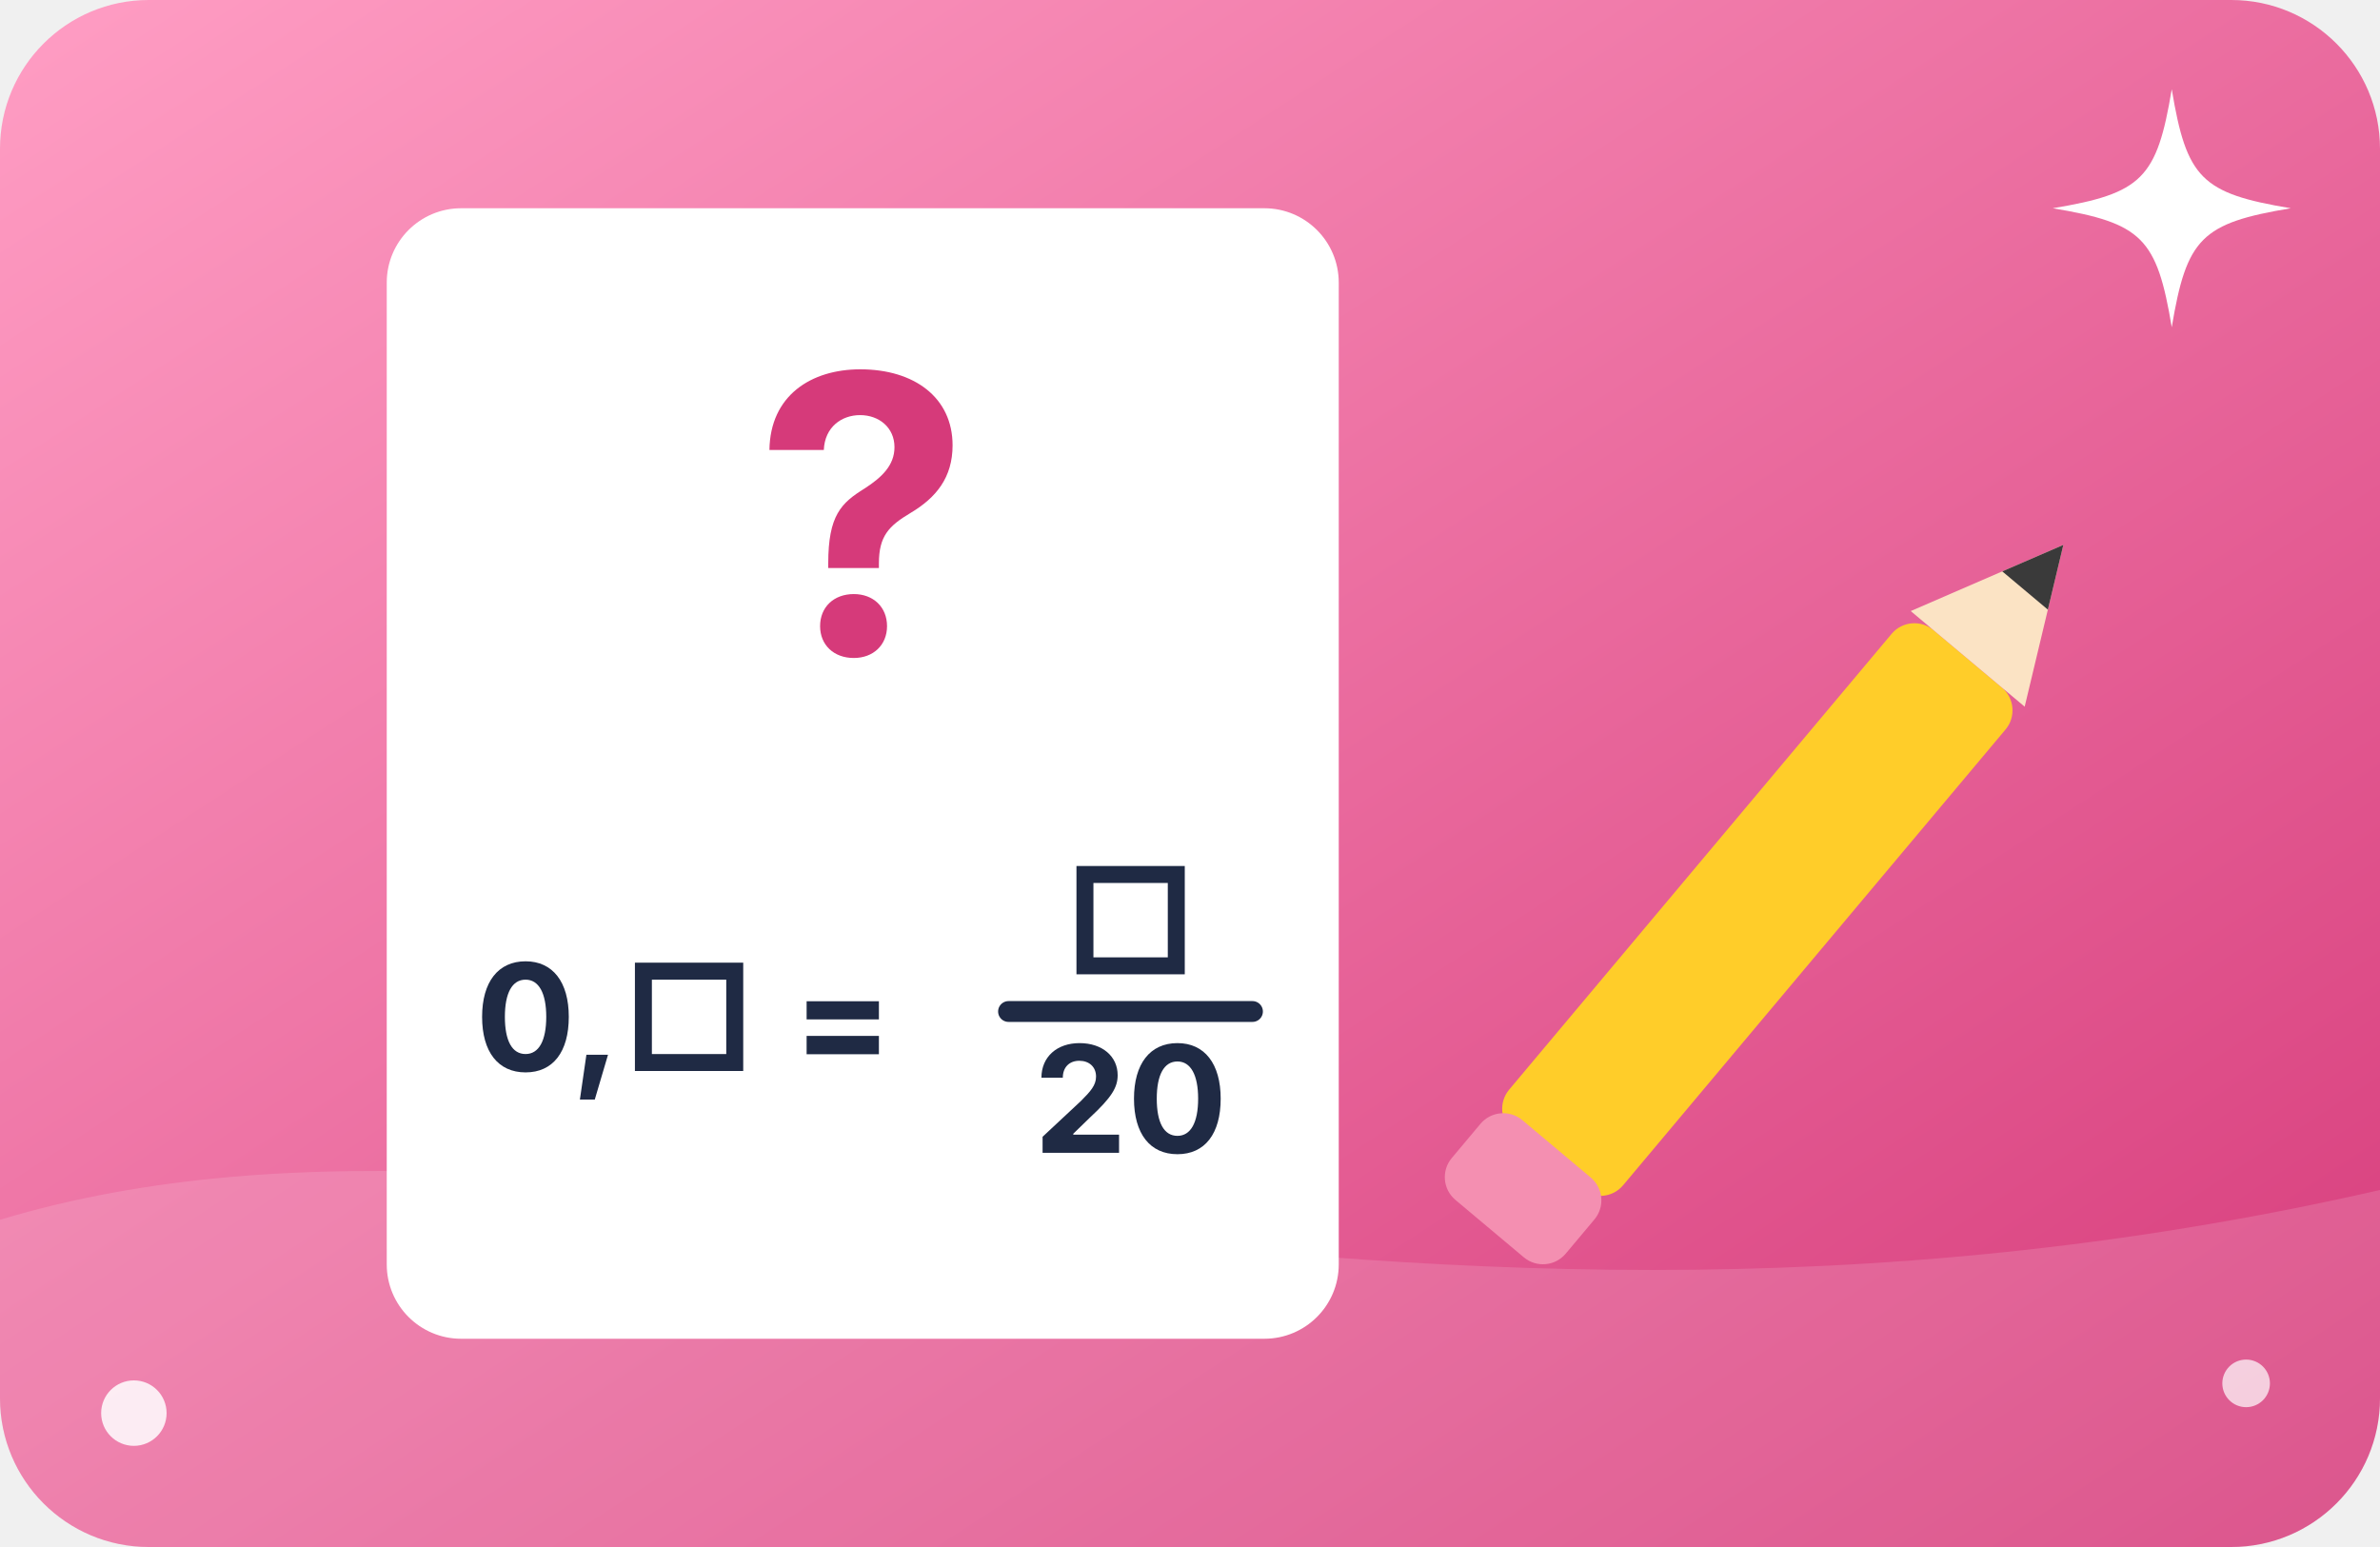
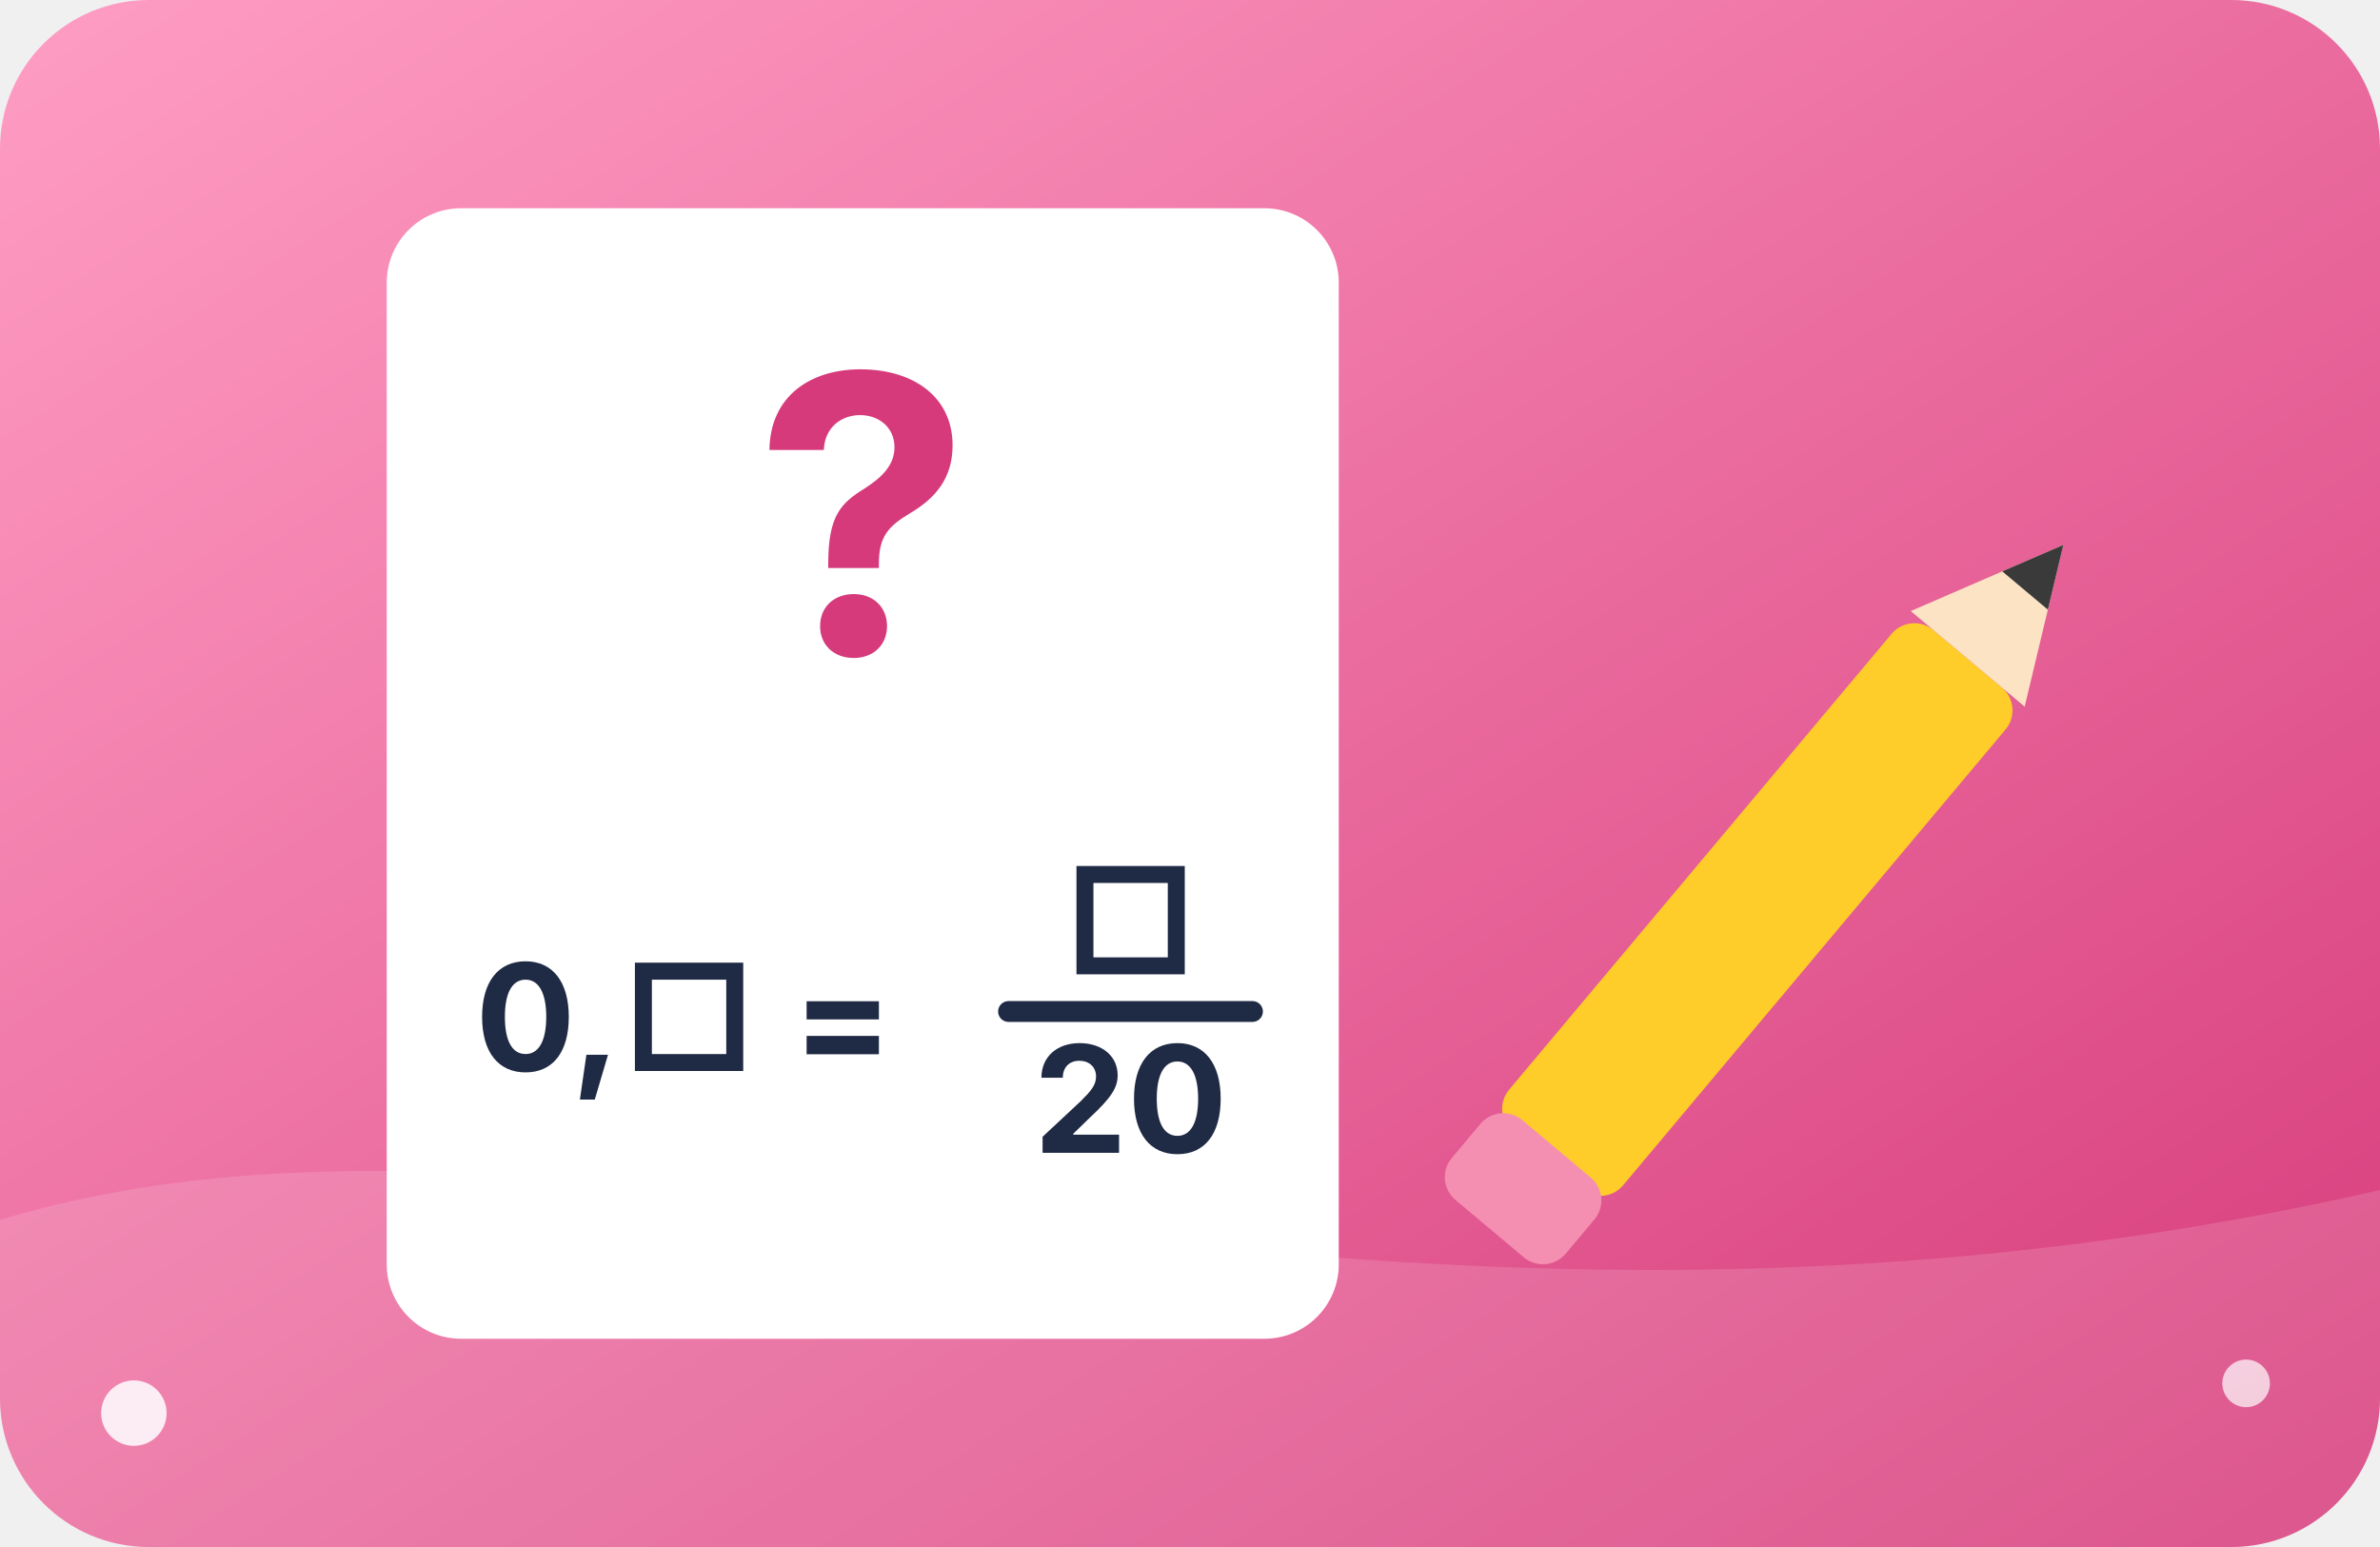
<svg xmlns="http://www.w3.org/2000/svg" viewBox="0 0 160 104" role="img" aria-label="Суроо түз">
  <defs>
    <linearGradient id="crg" x1="0" y1="0" x2="1" y2="1">
      <stop offset="0" stop-color="#FF9EC4" />
      <stop offset="1" stop-color="#D63A7A" />
    </linearGradient>
    <clipPath id="crc">
      <rect width="160" height="104" rx="10" />
    </clipPath>
  </defs>
  <g clip-path="url(#crc)">
    <rect width="160" height="104" fill="url(#crg)" />
    <path d="M0 82C40 70 90 96 160 80V104H0Z" fill="#fff" opacity=".14" />
  </g>
  <circle cx="9" cy="95" r="2.2" fill="#fff" opacity=".85" />
  <circle cx="151" cy="93" r="1.6" fill="#fff" opacity=".7" />
-   <g transform="translate(146 14)">
-     <path d="M0-8C1-2 2-1 8 0 2 1 1 2 0 8-1 2-2 1-8 0-2-1-1-2 0-8Z" fill="#fff" />
-   </g>
  <rect x="26" y="14" width="64" height="76" rx="5" fill="#fff" />
  <text x="58" y="44" font-family="Inter,system-ui,sans-serif" font-weight="700" text-anchor="middle" font-size="26" fill="#D63A7A">?</text>
  <text x="46" y="72" font-family="Inter,system-ui,sans-serif" font-weight="700" text-anchor="middle" font-size="10" fill="#1F2A44">0,□ =</text>
  <g font-family="Inter,system-ui,sans-serif" font-weight="700" text-anchor="middle" font-size="10" fill="#1F2A44">
    <text x="76" y="65.5">□</text>
    <text x="76" y="77.5">20</text>
  </g>
  <path d="M67.8 68H84.2" stroke="#1F2A44" stroke-width="1.4" stroke-linecap="round" />
  <g transform="translate(104 78) rotate(-50)">
    <rect x="0" y="-5" width="44" height="10" rx="2" fill="#FFCD29" />
    <path d="M44-5l10 5-10 5z" fill="#FBE3C4" />
    <path d="M50-2l4 2-4 2z" fill="#3A3A3A" />
    <rect x="-6" y="-5" width="7" height="10" rx="2" fill="#F48FB1" />
  </g>
</svg>
